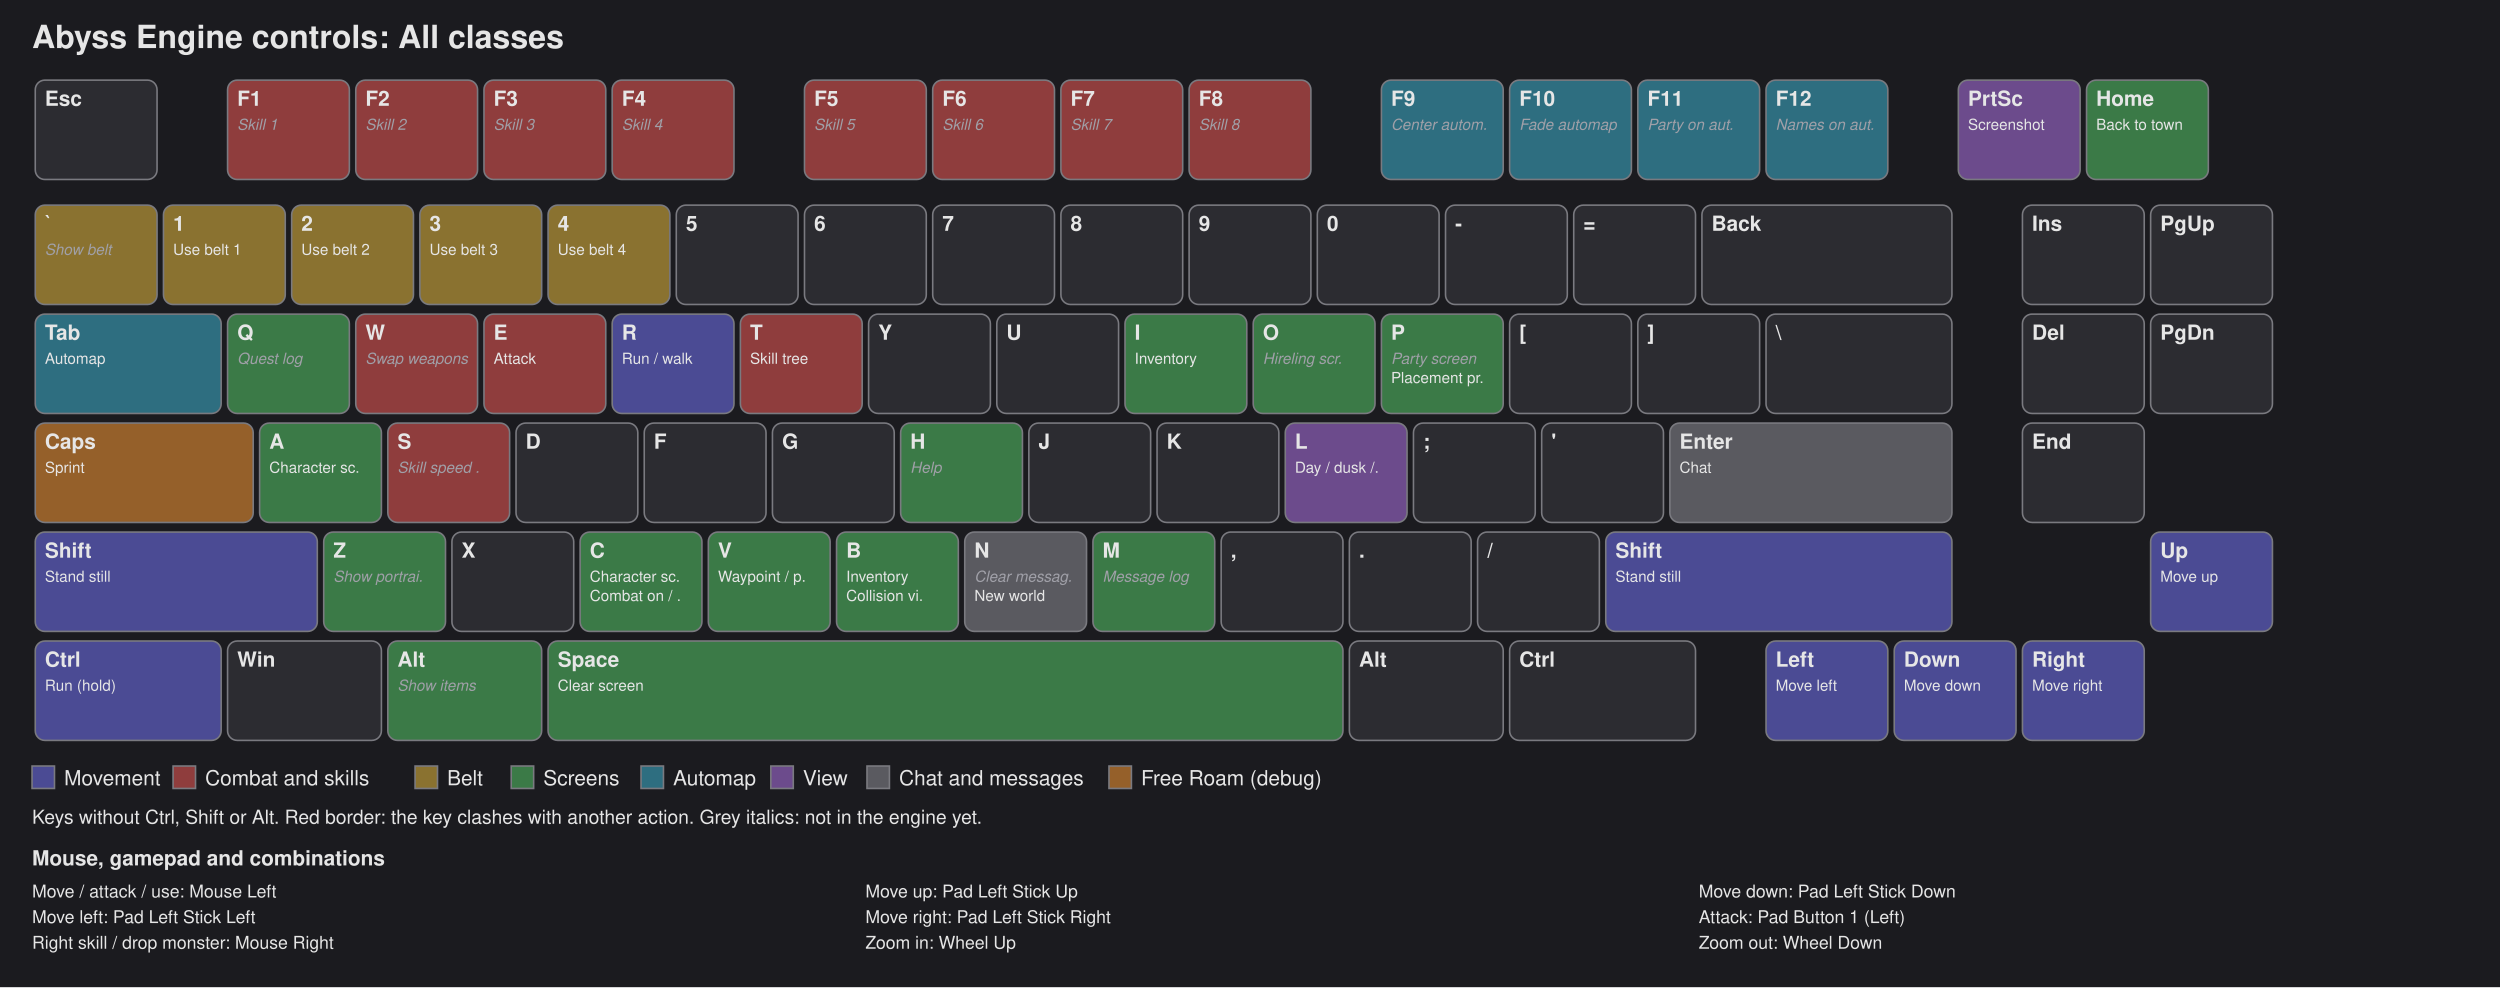
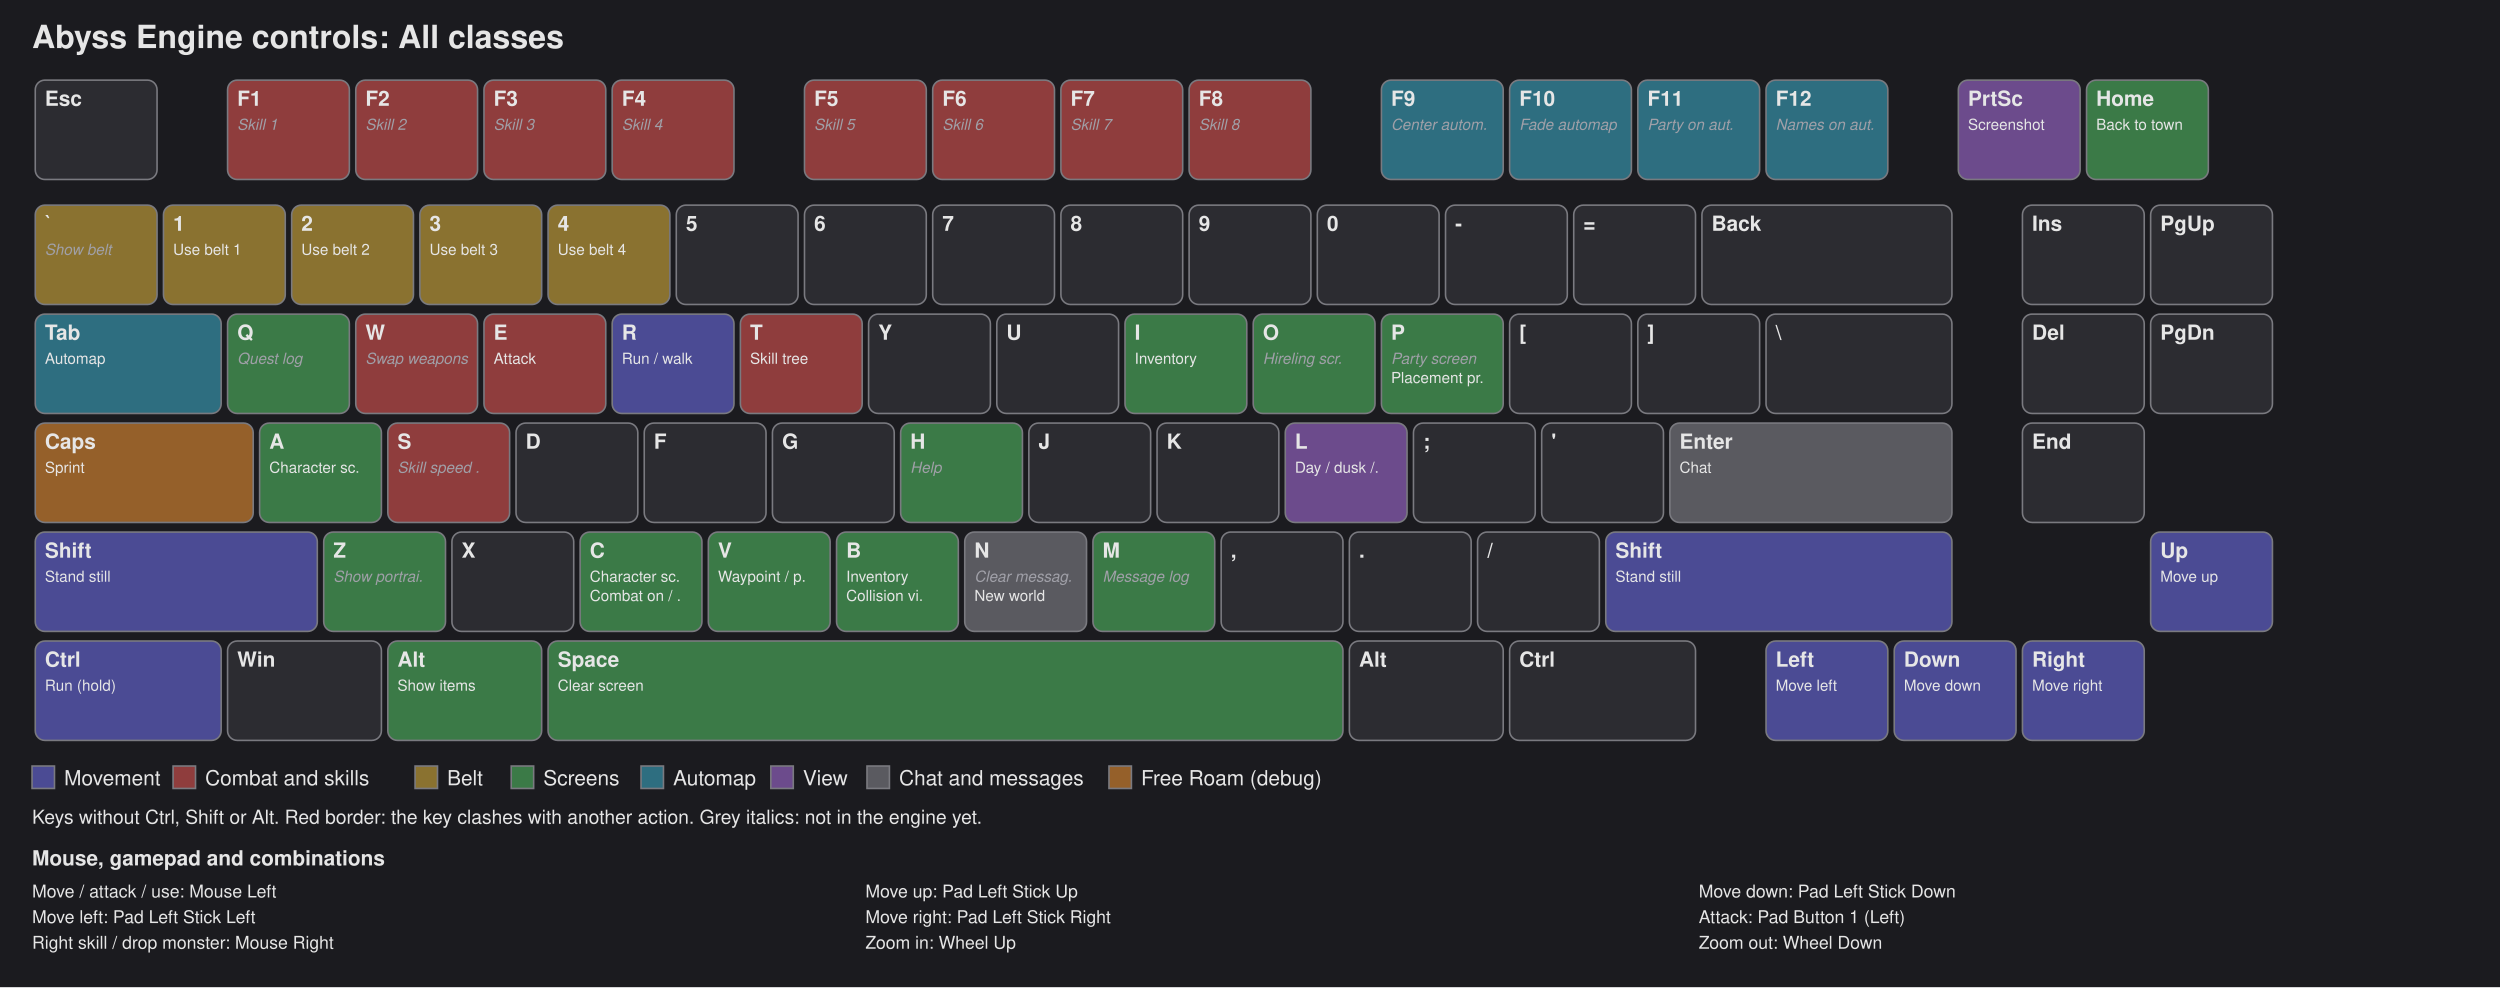
<svg xmlns="http://www.w3.org/2000/svg" width="1560" height="616" viewBox="0 0 1560 616" font-family="Segoe UI, Helvetica, Arial, sans-serif" fill="#e6e6e6">
  <rect width="100%" height="100%" fill="#1b1b1f" />
  <text x="20" y="30" font-size="20" font-weight="bold">Abyss Engine controls: All classes</text>
  <rect x="22" y="50" width="76" height="62" rx="6" fill="#2c2c31" stroke="#7a7a80" stroke-width="1" />
  <text x="28" y="66" font-size="13" font-weight="bold">Esc</text>
  <rect x="142" y="50" width="76" height="62" rx="6" fill="#8f3d3d" stroke="#7a7a80" stroke-width="1" />
  <text x="148" y="66" font-size="13" font-weight="bold">F1</text>
  <text x="148" y="81" font-size="9.5" fill="#a0a0a8" font-style="italic">Skill 1</text>
  <rect x="222" y="50" width="76" height="62" rx="6" fill="#8f3d3d" stroke="#7a7a80" stroke-width="1" />
  <text x="228" y="66" font-size="13" font-weight="bold">F2</text>
  <text x="228" y="81" font-size="9.5" fill="#a0a0a8" font-style="italic">Skill 2</text>
  <rect x="302" y="50" width="76" height="62" rx="6" fill="#8f3d3d" stroke="#7a7a80" stroke-width="1" />
  <text x="308" y="66" font-size="13" font-weight="bold">F3</text>
  <text x="308" y="81" font-size="9.5" fill="#a0a0a8" font-style="italic">Skill 3</text>
  <rect x="382" y="50" width="76" height="62" rx="6" fill="#8f3d3d" stroke="#7a7a80" stroke-width="1" />
  <text x="388" y="66" font-size="13" font-weight="bold">F4</text>
  <text x="388" y="81" font-size="9.5" fill="#a0a0a8" font-style="italic">Skill 4</text>
  <rect x="502" y="50" width="76" height="62" rx="6" fill="#8f3d3d" stroke="#7a7a80" stroke-width="1" />
  <text x="508" y="66" font-size="13" font-weight="bold">F5</text>
  <text x="508" y="81" font-size="9.5" fill="#a0a0a8" font-style="italic">Skill 5</text>
  <rect x="582" y="50" width="76" height="62" rx="6" fill="#8f3d3d" stroke="#7a7a80" stroke-width="1" />
  <text x="588" y="66" font-size="13" font-weight="bold">F6</text>
  <text x="588" y="81" font-size="9.5" fill="#a0a0a8" font-style="italic">Skill 6</text>
  <rect x="662" y="50" width="76" height="62" rx="6" fill="#8f3d3d" stroke="#7a7a80" stroke-width="1" />
  <text x="668" y="66" font-size="13" font-weight="bold">F7</text>
  <text x="668" y="81" font-size="9.5" fill="#a0a0a8" font-style="italic">Skill 7</text>
  <rect x="742" y="50" width="76" height="62" rx="6" fill="#8f3d3d" stroke="#7a7a80" stroke-width="1" />
  <text x="748" y="66" font-size="13" font-weight="bold">F8</text>
  <text x="748" y="81" font-size="9.5" fill="#a0a0a8" font-style="italic">Skill 8</text>
  <rect x="862" y="50" width="76" height="62" rx="6" fill="#2e6e80" stroke="#7a7a80" stroke-width="1" />
  <text x="868" y="66" font-size="13" font-weight="bold">F9</text>
  <text x="868" y="81" font-size="9.5" fill="#a0a0a8" font-style="italic">Center autom.</text>
  <rect x="942" y="50" width="76" height="62" rx="6" fill="#2e6e80" stroke="#7a7a80" stroke-width="1" />
  <text x="948" y="66" font-size="13" font-weight="bold">F10</text>
  <text x="948" y="81" font-size="9.5" fill="#a0a0a8" font-style="italic">Fade automap</text>
  <rect x="1022" y="50" width="76" height="62" rx="6" fill="#2e6e80" stroke="#7a7a80" stroke-width="1" />
  <text x="1028" y="66" font-size="13" font-weight="bold">F11</text>
  <text x="1028" y="81" font-size="9.5" fill="#a0a0a8" font-style="italic">Party on aut.</text>
  <rect x="1102" y="50" width="76" height="62" rx="6" fill="#2e6e80" stroke="#7a7a80" stroke-width="1" />
  <text x="1108" y="66" font-size="13" font-weight="bold">F12</text>
  <text x="1108" y="81" font-size="9.5" fill="#a0a0a8" font-style="italic">Names on aut.</text>
  <rect x="1222" y="50" width="76" height="62" rx="6" fill="#6c4b8c" stroke="#7a7a80" stroke-width="1" />
  <text x="1228" y="66" font-size="13" font-weight="bold">PrtSc</text>
  <text x="1228" y="81" font-size="9.5">Screenshot</text>
  <rect x="1302" y="50" width="76" height="62" rx="6" fill="#3b7a47" stroke="#7a7a80" stroke-width="1" />
  <text x="1308" y="66" font-size="13" font-weight="bold">Home</text>
  <text x="1308" y="81" font-size="9.5">Back to town</text>
  <rect x="22" y="128" width="76" height="62" rx="6" fill="#8a7230" stroke="#7a7a80" stroke-width="1" />
  <text x="28" y="144" font-size="13" font-weight="bold">`</text>
  <text x="28" y="159" font-size="9.5" fill="#a0a0a8" font-style="italic">Show belt</text>
  <rect x="102" y="128" width="76" height="62" rx="6" fill="#8a7230" stroke="#7a7a80" stroke-width="1" />
  <text x="108" y="144" font-size="13" font-weight="bold">1</text>
  <text x="108" y="159" font-size="9.5">Use belt 1</text>
  <rect x="182" y="128" width="76" height="62" rx="6" fill="#8a7230" stroke="#7a7a80" stroke-width="1" />
  <text x="188" y="144" font-size="13" font-weight="bold">2</text>
  <text x="188" y="159" font-size="9.5">Use belt 2</text>
  <rect x="262" y="128" width="76" height="62" rx="6" fill="#8a7230" stroke="#7a7a80" stroke-width="1" />
  <text x="268" y="144" font-size="13" font-weight="bold">3</text>
  <text x="268" y="159" font-size="9.5">Use belt 3</text>
  <rect x="342" y="128" width="76" height="62" rx="6" fill="#8a7230" stroke="#7a7a80" stroke-width="1" />
  <text x="348" y="144" font-size="13" font-weight="bold">4</text>
  <text x="348" y="159" font-size="9.5">Use belt 4</text>
  <rect x="422" y="128" width="76" height="62" rx="6" fill="#2c2c31" stroke="#7a7a80" stroke-width="1" />
  <text x="428" y="144" font-size="13" font-weight="bold">5</text>
  <rect x="502" y="128" width="76" height="62" rx="6" fill="#2c2c31" stroke="#7a7a80" stroke-width="1" />
  <text x="508" y="144" font-size="13" font-weight="bold">6</text>
  <rect x="582" y="128" width="76" height="62" rx="6" fill="#2c2c31" stroke="#7a7a80" stroke-width="1" />
  <text x="588" y="144" font-size="13" font-weight="bold">7</text>
  <rect x="662" y="128" width="76" height="62" rx="6" fill="#2c2c31" stroke="#7a7a80" stroke-width="1" />
  <text x="668" y="144" font-size="13" font-weight="bold">8</text>
  <rect x="742" y="128" width="76" height="62" rx="6" fill="#2c2c31" stroke="#7a7a80" stroke-width="1" />
  <text x="748" y="144" font-size="13" font-weight="bold">9</text>
  <rect x="822" y="128" width="76" height="62" rx="6" fill="#2c2c31" stroke="#7a7a80" stroke-width="1" />
  <text x="828" y="144" font-size="13" font-weight="bold">0</text>
  <rect x="902" y="128" width="76" height="62" rx="6" fill="#2c2c31" stroke="#7a7a80" stroke-width="1" />
  <text x="908" y="144" font-size="13" font-weight="bold">-</text>
  <rect x="982" y="128" width="76" height="62" rx="6" fill="#2c2c31" stroke="#7a7a80" stroke-width="1" />
  <text x="988" y="144" font-size="13" font-weight="bold">=</text>
  <rect x="1062" y="128" width="156" height="62" rx="6" fill="#2c2c31" stroke="#7a7a80" stroke-width="1" />
  <text x="1068" y="144" font-size="13" font-weight="bold">Back</text>
  <rect x="1262" y="128" width="76" height="62" rx="6" fill="#2c2c31" stroke="#7a7a80" stroke-width="1" />
  <text x="1268" y="144" font-size="13" font-weight="bold">Ins</text>
  <rect x="1342" y="128" width="76" height="62" rx="6" fill="#2c2c31" stroke="#7a7a80" stroke-width="1" />
  <text x="1348" y="144" font-size="13" font-weight="bold">PgUp</text>
  <rect x="22" y="196" width="116" height="62" rx="6" fill="#2e6e80" stroke="#7a7a80" stroke-width="1" />
  <text x="28" y="212" font-size="13" font-weight="bold">Tab</text>
  <text x="28" y="227" font-size="9.5">Automap</text>
  <rect x="142" y="196" width="76" height="62" rx="6" fill="#3b7a47" stroke="#7a7a80" stroke-width="1" />
  <text x="148" y="212" font-size="13" font-weight="bold">Q</text>
  <text x="148" y="227" font-size="9.5" fill="#a0a0a8" font-style="italic">Quest log</text>
  <rect x="222" y="196" width="76" height="62" rx="6" fill="#8f3d3d" stroke="#7a7a80" stroke-width="1" />
  <text x="228" y="212" font-size="13" font-weight="bold">W</text>
  <text x="228" y="227" font-size="9.5" fill="#a0a0a8" font-style="italic">Swap weapons</text>
  <rect x="302" y="196" width="76" height="62" rx="6" fill="#8f3d3d" stroke="#7a7a80" stroke-width="1" />
  <text x="308" y="212" font-size="13" font-weight="bold">E</text>
  <text x="308" y="227" font-size="9.5">Attack</text>
  <rect x="382" y="196" width="76" height="62" rx="6" fill="#4b4b94" stroke="#7a7a80" stroke-width="1" />
  <text x="388" y="212" font-size="13" font-weight="bold">R</text>
  <text x="388" y="227" font-size="9.5">Run / walk</text>
  <rect x="462" y="196" width="76" height="62" rx="6" fill="#8f3d3d" stroke="#7a7a80" stroke-width="1" />
  <text x="468" y="212" font-size="13" font-weight="bold">T</text>
  <text x="468" y="227" font-size="9.5">Skill tree</text>
  <rect x="542" y="196" width="76" height="62" rx="6" fill="#2c2c31" stroke="#7a7a80" stroke-width="1" />
  <text x="548" y="212" font-size="13" font-weight="bold">Y</text>
  <rect x="622" y="196" width="76" height="62" rx="6" fill="#2c2c31" stroke="#7a7a80" stroke-width="1" />
  <text x="628" y="212" font-size="13" font-weight="bold">U</text>
  <rect x="702" y="196" width="76" height="62" rx="6" fill="#3b7a47" stroke="#7a7a80" stroke-width="1" />
  <text x="708" y="212" font-size="13" font-weight="bold">I</text>
  <text x="708" y="227" font-size="9.5">Inventory</text>
  <rect x="782" y="196" width="76" height="62" rx="6" fill="#3b7a47" stroke="#7a7a80" stroke-width="1" />
  <text x="788" y="212" font-size="13" font-weight="bold">O</text>
  <text x="788" y="227" font-size="9.5" fill="#a0a0a8" font-style="italic">Hireling scr.</text>
  <rect x="862" y="196" width="76" height="62" rx="6" fill="#3b7a47" stroke="#7a7a80" stroke-width="1" />
  <text x="868" y="212" font-size="13" font-weight="bold">P</text>
  <text x="868" y="227" font-size="9.5" fill="#a0a0a8" font-style="italic">Party screen</text>
  <text x="868" y="239" font-size="9.5">Placement pr.</text>
  <rect x="942" y="196" width="76" height="62" rx="6" fill="#2c2c31" stroke="#7a7a80" stroke-width="1" />
  <text x="948" y="212" font-size="13" font-weight="bold">[</text>
  <rect x="1022" y="196" width="76" height="62" rx="6" fill="#2c2c31" stroke="#7a7a80" stroke-width="1" />
  <text x="1028" y="212" font-size="13" font-weight="bold">]</text>
  <rect x="1102" y="196" width="116" height="62" rx="6" fill="#2c2c31" stroke="#7a7a80" stroke-width="1" />
  <text x="1108" y="212" font-size="13" font-weight="bold">\</text>
  <rect x="1262" y="196" width="76" height="62" rx="6" fill="#2c2c31" stroke="#7a7a80" stroke-width="1" />
  <text x="1268" y="212" font-size="13" font-weight="bold">Del</text>
  <rect x="1342" y="196" width="76" height="62" rx="6" fill="#2c2c31" stroke="#7a7a80" stroke-width="1" />
  <text x="1348" y="212" font-size="13" font-weight="bold">PgDn</text>
  <rect x="22" y="264" width="136" height="62" rx="6" fill="#95602a" stroke="#7a7a80" stroke-width="1" />
  <text x="28" y="280" font-size="13" font-weight="bold">Caps</text>
  <text x="28" y="295" font-size="9.5">Sprint</text>
  <rect x="162" y="264" width="76" height="62" rx="6" fill="#3b7a47" stroke="#7a7a80" stroke-width="1" />
  <text x="168" y="280" font-size="13" font-weight="bold">A</text>
  <text x="168" y="295" font-size="9.5">Character sc.</text>
  <rect x="242" y="264" width="76" height="62" rx="6" fill="#8f3d3d" stroke="#7a7a80" stroke-width="1" />
  <text x="248" y="280" font-size="13" font-weight="bold">S</text>
  <text x="248" y="295" font-size="9.5" fill="#a0a0a8" font-style="italic">Skill speed .</text>
  <rect x="322" y="264" width="76" height="62" rx="6" fill="#2c2c31" stroke="#7a7a80" stroke-width="1" />
  <text x="328" y="280" font-size="13" font-weight="bold">D</text>
  <rect x="402" y="264" width="76" height="62" rx="6" fill="#2c2c31" stroke="#7a7a80" stroke-width="1" />
  <text x="408" y="280" font-size="13" font-weight="bold">F</text>
  <rect x="482" y="264" width="76" height="62" rx="6" fill="#2c2c31" stroke="#7a7a80" stroke-width="1" />
  <text x="488" y="280" font-size="13" font-weight="bold">G</text>
  <rect x="562" y="264" width="76" height="62" rx="6" fill="#3b7a47" stroke="#7a7a80" stroke-width="1" />
  <text x="568" y="280" font-size="13" font-weight="bold">H</text>
  <text x="568" y="295" font-size="9.5" fill="#a0a0a8" font-style="italic">Help</text>
  <rect x="642" y="264" width="76" height="62" rx="6" fill="#2c2c31" stroke="#7a7a80" stroke-width="1" />
  <text x="648" y="280" font-size="13" font-weight="bold">J</text>
  <rect x="722" y="264" width="76" height="62" rx="6" fill="#2c2c31" stroke="#7a7a80" stroke-width="1" />
  <text x="728" y="280" font-size="13" font-weight="bold">K</text>
  <rect x="802" y="264" width="76" height="62" rx="6" fill="#6c4b8c" stroke="#7a7a80" stroke-width="1" />
  <text x="808" y="280" font-size="13" font-weight="bold">L</text>
  <text x="808" y="295" font-size="9.5">Day / dusk /.</text>
  <rect x="882" y="264" width="76" height="62" rx="6" fill="#2c2c31" stroke="#7a7a80" stroke-width="1" />
  <text x="888" y="280" font-size="13" font-weight="bold">;</text>
  <rect x="962" y="264" width="76" height="62" rx="6" fill="#2c2c31" stroke="#7a7a80" stroke-width="1" />
  <text x="968" y="280" font-size="13" font-weight="bold">'</text>
  <rect x="1042" y="264" width="176" height="62" rx="6" fill="#5a5a60" stroke="#7a7a80" stroke-width="1" />
  <text x="1048" y="280" font-size="13" font-weight="bold">Enter</text>
  <text x="1048" y="295" font-size="9.5">Chat</text>
  <rect x="1262" y="264" width="76" height="62" rx="6" fill="#2c2c31" stroke="#7a7a80" stroke-width="1" />
  <text x="1268" y="280" font-size="13" font-weight="bold">End</text>
  <rect x="22" y="332" width="176" height="62" rx="6" fill="#4b4b94" stroke="#7a7a80" stroke-width="1" />
  <text x="28" y="348" font-size="13" font-weight="bold">Shift</text>
  <text x="28" y="363" font-size="9.5">Stand still</text>
  <rect x="202" y="332" width="76" height="62" rx="6" fill="#3b7a47" stroke="#7a7a80" stroke-width="1" />
  <text x="208" y="348" font-size="13" font-weight="bold">Z</text>
  <text x="208" y="363" font-size="9.5" fill="#a0a0a8" font-style="italic">Show portrai.</text>
  <rect x="282" y="332" width="76" height="62" rx="6" fill="#2c2c31" stroke="#7a7a80" stroke-width="1" />
  <text x="288" y="348" font-size="13" font-weight="bold">X</text>
  <rect x="362" y="332" width="76" height="62" rx="6" fill="#3b7a47" stroke="#7a7a80" stroke-width="1" />
  <text x="368" y="348" font-size="13" font-weight="bold">C</text>
  <text x="368" y="363" font-size="9.5">Character sc.</text>
  <text x="368" y="375" font-size="9.5">Combat on / .</text>
  <rect x="442" y="332" width="76" height="62" rx="6" fill="#3b7a47" stroke="#7a7a80" stroke-width="1" />
  <text x="448" y="348" font-size="13" font-weight="bold">V</text>
  <text x="448" y="363" font-size="9.5">Waypoint / p.</text>
  <rect x="522" y="332" width="76" height="62" rx="6" fill="#3b7a47" stroke="#7a7a80" stroke-width="1" />
  <text x="528" y="348" font-size="13" font-weight="bold">B</text>
  <text x="528" y="363" font-size="9.5">Inventory</text>
  <text x="528" y="375" font-size="9.5">Collision vi.</text>
  <rect x="602" y="332" width="76" height="62" rx="6" fill="#5a5a60" stroke="#7a7a80" stroke-width="1" />
  <text x="608" y="348" font-size="13" font-weight="bold">N</text>
  <text x="608" y="363" font-size="9.5" fill="#a0a0a8" font-style="italic">Clear messag.</text>
  <text x="608" y="375" font-size="9.5">New world</text>
  <rect x="682" y="332" width="76" height="62" rx="6" fill="#3b7a47" stroke="#7a7a80" stroke-width="1" />
  <text x="688" y="348" font-size="13" font-weight="bold">M</text>
  <text x="688" y="363" font-size="9.5" fill="#a0a0a8" font-style="italic">Message log</text>
  <rect x="762" y="332" width="76" height="62" rx="6" fill="#2c2c31" stroke="#7a7a80" stroke-width="1" />
  <text x="768" y="348" font-size="13" font-weight="bold">,</text>
  <rect x="842" y="332" width="76" height="62" rx="6" fill="#2c2c31" stroke="#7a7a80" stroke-width="1" />
  <text x="848" y="348" font-size="13" font-weight="bold">.</text>
  <rect x="922" y="332" width="76" height="62" rx="6" fill="#2c2c31" stroke="#7a7a80" stroke-width="1" />
  <text x="928" y="348" font-size="13" font-weight="bold">/</text>
  <rect x="1002" y="332" width="216" height="62" rx="6" fill="#4b4b94" stroke="#7a7a80" stroke-width="1" />
  <text x="1008" y="348" font-size="13" font-weight="bold">Shift</text>
  <text x="1008" y="363" font-size="9.5">Stand still</text>
  <rect x="1342" y="332" width="76" height="62" rx="6" fill="#4b4b94" stroke="#7a7a80" stroke-width="1" />
  <text x="1348" y="348" font-size="13" font-weight="bold">Up</text>
  <text x="1348" y="363" font-size="9.5">Move up</text>
  <rect x="22" y="400" width="116" height="62" rx="6" fill="#4b4b94" stroke="#7a7a80" stroke-width="1" />
  <text x="28" y="416" font-size="13" font-weight="bold">Ctrl</text>
  <text x="28" y="431" font-size="9.5">Run (hold)</text>
  <rect x="142" y="400" width="96" height="62" rx="6" fill="#2c2c31" stroke="#7a7a80" stroke-width="1" />
  <text x="148" y="416" font-size="13" font-weight="bold">Win</text>
  <rect x="242" y="400" width="96" height="62" rx="6" fill="#3b7a47" stroke="#7a7a80" stroke-width="1" />
  <text x="248" y="416" font-size="13" font-weight="bold">Alt</text>
-   <text x="248" y="431" font-size="9.5" fill="#a0a0a8" font-style="italic">Show items</text>
+   <text x="248" y="431" font-size="9.5">Show items</text>
  <rect x="342" y="400" width="496" height="62" rx="6" fill="#3b7a47" stroke="#7a7a80" stroke-width="1" />
  <text x="348" y="416" font-size="13" font-weight="bold">Space</text>
  <text x="348" y="431" font-size="9.5">Clear screen</text>
  <rect x="842" y="400" width="96" height="62" rx="6" fill="#2c2c31" stroke="#7a7a80" stroke-width="1" />
  <text x="848" y="416" font-size="13" font-weight="bold">Alt</text>
  <rect x="942" y="400" width="116" height="62" rx="6" fill="#2c2c31" stroke="#7a7a80" stroke-width="1" />
  <text x="948" y="416" font-size="13" font-weight="bold">Ctrl</text>
  <rect x="1102" y="400" width="76" height="62" rx="6" fill="#4b4b94" stroke="#7a7a80" stroke-width="1" />
  <text x="1108" y="416" font-size="13" font-weight="bold">Left</text>
  <text x="1108" y="431" font-size="9.5">Move left</text>
  <rect x="1182" y="400" width="76" height="62" rx="6" fill="#4b4b94" stroke="#7a7a80" stroke-width="1" />
  <text x="1188" y="416" font-size="13" font-weight="bold">Down</text>
  <text x="1188" y="431" font-size="9.5">Move down</text>
  <rect x="1262" y="400" width="76" height="62" rx="6" fill="#4b4b94" stroke="#7a7a80" stroke-width="1" />
  <text x="1268" y="416" font-size="13" font-weight="bold">Right</text>
  <text x="1268" y="431" font-size="9.5">Move right</text>
  <rect x="20" y="478" width="14" height="14" fill="#4b4b94" stroke="#7a7a80" />
  <text x="40" y="490" font-size="13">Movement</text>
  <rect x="108" y="478" width="14" height="14" fill="#8f3d3d" stroke="#7a7a80" />
  <text x="128" y="490" font-size="13">Combat and skills</text>
  <rect x="259" y="478" width="14" height="14" fill="#8a7230" stroke="#7a7a80" />
  <text x="279" y="490" font-size="13">Belt</text>
  <rect x="319" y="478" width="14" height="14" fill="#3b7a47" stroke="#7a7a80" />
  <text x="339" y="490" font-size="13">Screens</text>
  <rect x="400" y="478" width="14" height="14" fill="#2e6e80" stroke="#7a7a80" />
  <text x="420" y="490" font-size="13">Automap</text>
  <rect x="481" y="478" width="14" height="14" fill="#6c4b8c" stroke="#7a7a80" />
  <text x="501" y="490" font-size="13">View</text>
  <rect x="541" y="478" width="14" height="14" fill="#5a5a60" stroke="#7a7a80" />
  <text x="561" y="490" font-size="13">Chat and messages</text>
  <rect x="692" y="478" width="14" height="14" fill="#95602a" stroke="#7a7a80" />
  <text x="712" y="490" font-size="13">Free Roam (debug)</text>
  <text x="20" y="514" font-size="12">Keys without Ctrl, Shift or Alt. Red border: the key clashes with another action. Grey italics: not in the engine yet.</text>
  <text x="20" y="540" font-size="13" font-weight="bold">Mouse, gamepad and combinations</text>
  <text x="20" y="560" font-size="11">Move / attack / use: Mouse Left</text>
  <text x="540" y="560" font-size="11">Move up: Pad Left Stick Up</text>
  <text x="1060" y="560" font-size="11">Move down: Pad Left Stick Down</text>
  <text x="20" y="576" font-size="11">Move left: Pad Left Stick Left</text>
  <text x="540" y="576" font-size="11">Move right: Pad Left Stick Right</text>
  <text x="1060" y="576" font-size="11">Attack: Pad Button 1 (Left)</text>
  <text x="20" y="592" font-size="11">Right skill / drop monster: Mouse Right</text>
  <text x="540" y="592" font-size="11">Zoom in: Wheel Up</text>
  <text x="1060" y="592" font-size="11">Zoom out: Wheel Down</text>
</svg>
